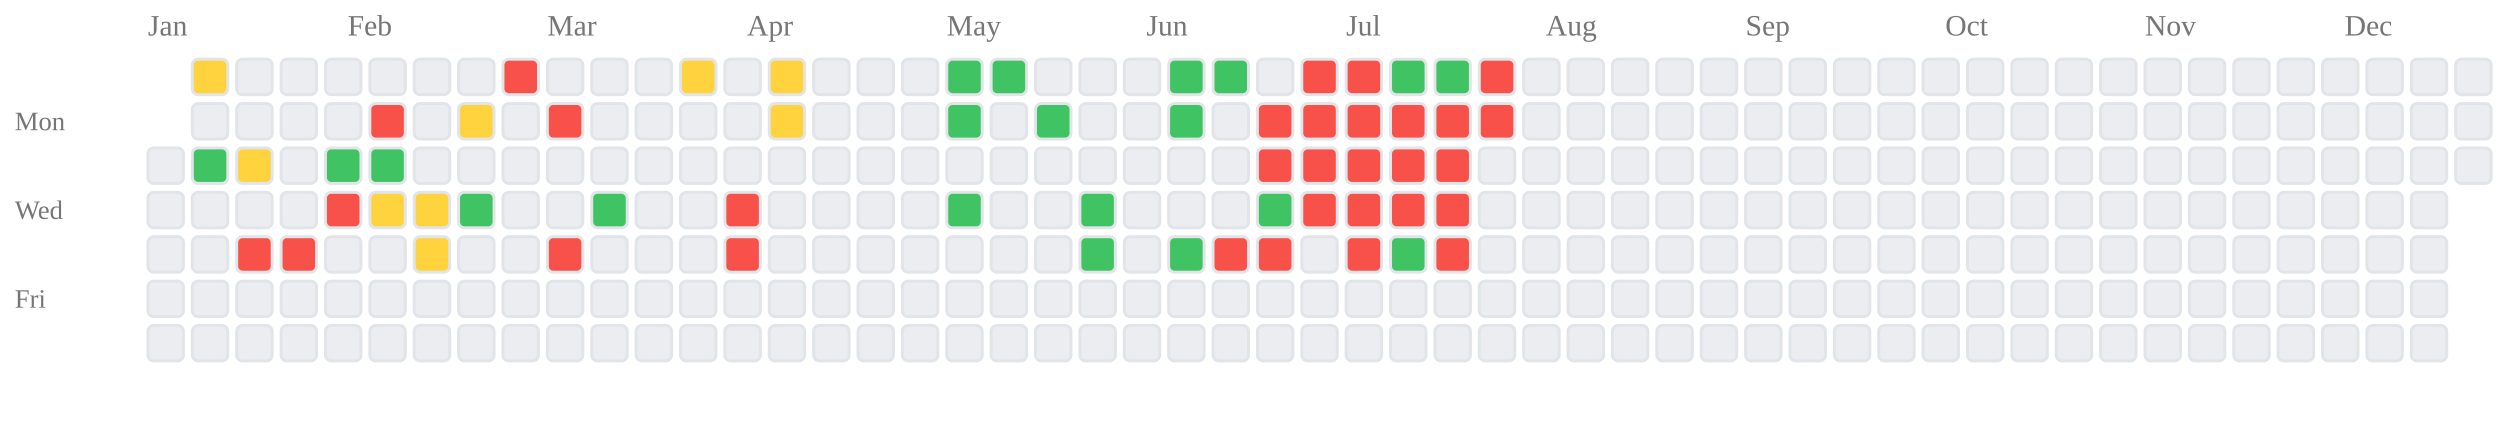
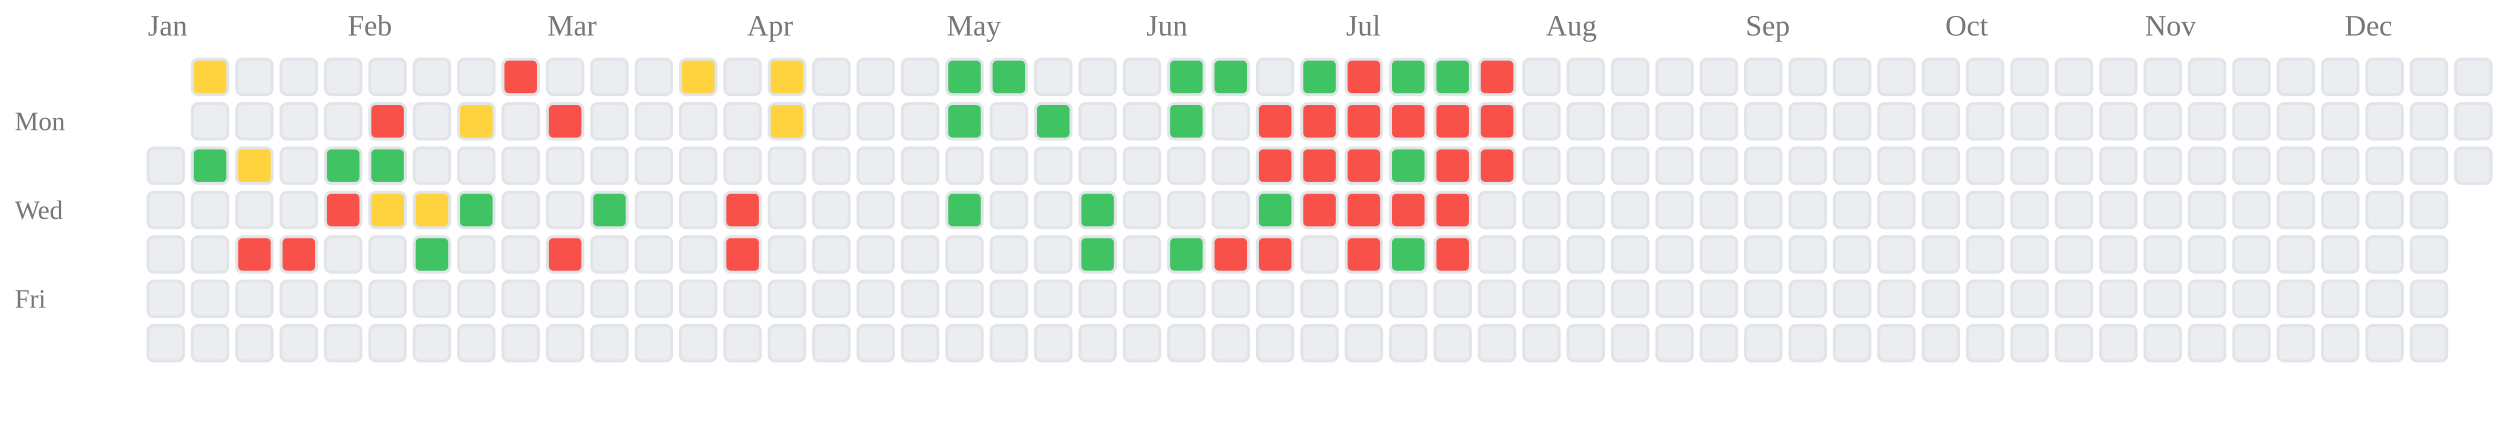
<svg xmlns="http://www.w3.org/2000/svg" width="845" height="145">
  <style>
        .month { font-size: 10px; fill: #767676; }
        .day { font-size: 9px; fill: #767676; }
        .cell { stroke: #e1e4e8; stroke-width: 1; }
        .cell-profit { fill: #40c463; }
        .cell-loss { fill: #f85149; }
        .cell-breakeven { fill: #ffd33d; }
        .cell-empty { fill: #ebedf0; }
    </style>
  <text x="50.0" y="12" class="month">Jan</text>
  <text x="117.5" y="12" class="month">Feb</text>
  <text x="185.0" y="12" class="month">Mar</text>
  <text x="252.5" y="12" class="month">Apr</text>
  <text x="320.0" y="12" class="month">May</text>
  <text x="387.5" y="12" class="month">Jun</text>
  <text x="455.0" y="12" class="month">Jul</text>
  <text x="522.5" y="12" class="month">Aug</text>
  <text x="590.0" y="12" class="month">Sep</text>
  <text x="657.5" y="12" class="month">Oct</text>
  <text x="725.0" y="12" class="month">Nov</text>
  <text x="792.5" y="12" class="month">Dec</text>
  <text x="5" y="44" class="day">Mon</text>
  <text x="5" y="74" class="day">Wed</text>
  <text x="5" y="104" class="day">Fri</text>
  <rect x="50" y="50" width="12" height="12" class="cell cell-empty" rx="2" ry="2" />
  <rect x="50" y="65" width="12" height="12" class="cell cell-empty" rx="2" ry="2" />
  <rect x="50" y="80" width="12" height="12" class="cell cell-empty" rx="2" ry="2" />
  <rect x="50" y="95" width="12" height="12" class="cell cell-empty" rx="2" ry="2" />
  <rect x="50" y="110" width="12" height="12" class="cell cell-empty" rx="2" ry="2" />
  <rect x="65" y="20" width="12" height="12" class="cell cell-breakeven" rx="2" ry="2" />
  <rect x="65" y="35" width="12" height="12" class="cell cell-empty" rx="2" ry="2" />
  <rect x="65" y="50" width="12" height="12" class="cell cell-profit" rx="2" ry="2" />
  <rect x="65" y="65" width="12" height="12" class="cell cell-empty" rx="2" ry="2" />
  <rect x="65" y="80" width="12" height="12" class="cell cell-empty" rx="2" ry="2" />
  <rect x="65" y="95" width="12" height="12" class="cell cell-empty" rx="2" ry="2" />
  <rect x="65" y="110" width="12" height="12" class="cell cell-empty" rx="2" ry="2" />
  <rect x="80" y="20" width="12" height="12" class="cell cell-empty" rx="2" ry="2" />
  <rect x="80" y="35" width="12" height="12" class="cell cell-empty" rx="2" ry="2" />
  <rect x="80" y="50" width="12" height="12" class="cell cell-breakeven" rx="2" ry="2" />
  <rect x="80" y="65" width="12" height="12" class="cell cell-empty" rx="2" ry="2" />
  <rect x="80" y="80" width="12" height="12" class="cell cell-loss" rx="2" ry="2" />
  <rect x="80" y="95" width="12" height="12" class="cell cell-empty" rx="2" ry="2" />
  <rect x="80" y="110" width="12" height="12" class="cell cell-empty" rx="2" ry="2" />
  <rect x="95" y="20" width="12" height="12" class="cell cell-empty" rx="2" ry="2" />
  <rect x="95" y="35" width="12" height="12" class="cell cell-empty" rx="2" ry="2" />
  <rect x="95" y="50" width="12" height="12" class="cell cell-empty" rx="2" ry="2" />
  <rect x="95" y="65" width="12" height="12" class="cell cell-empty" rx="2" ry="2" />
  <rect x="95" y="80" width="12" height="12" class="cell cell-loss" rx="2" ry="2" />
  <rect x="95" y="95" width="12" height="12" class="cell cell-empty" rx="2" ry="2" />
  <rect x="95" y="110" width="12" height="12" class="cell cell-empty" rx="2" ry="2" />
  <rect x="110" y="20" width="12" height="12" class="cell cell-empty" rx="2" ry="2" />
  <rect x="110" y="35" width="12" height="12" class="cell cell-empty" rx="2" ry="2" />
  <rect x="110" y="50" width="12" height="12" class="cell cell-profit" rx="2" ry="2" />
  <rect x="110" y="65" width="12" height="12" class="cell cell-loss" rx="2" ry="2" />
  <rect x="110" y="80" width="12" height="12" class="cell cell-empty" rx="2" ry="2" />
  <rect x="110" y="95" width="12" height="12" class="cell cell-empty" rx="2" ry="2" />
  <rect x="110" y="110" width="12" height="12" class="cell cell-empty" rx="2" ry="2" />
  <rect x="125" y="20" width="12" height="12" class="cell cell-empty" rx="2" ry="2" />
  <rect x="125" y="35" width="12" height="12" class="cell cell-loss" rx="2" ry="2" />
  <rect x="125" y="50" width="12" height="12" class="cell cell-profit" rx="2" ry="2" />
  <rect x="125" y="65" width="12" height="12" class="cell cell-breakeven" rx="2" ry="2" />
  <rect x="125" y="80" width="12" height="12" class="cell cell-empty" rx="2" ry="2" />
  <rect x="125" y="95" width="12" height="12" class="cell cell-empty" rx="2" ry="2" />
  <rect x="125" y="110" width="12" height="12" class="cell cell-empty" rx="2" ry="2" />
  <rect x="140" y="20" width="12" height="12" class="cell cell-empty" rx="2" ry="2" />
  <rect x="140" y="35" width="12" height="12" class="cell cell-empty" rx="2" ry="2" />
  <rect x="140" y="50" width="12" height="12" class="cell cell-empty" rx="2" ry="2" />
  <rect x="140" y="65" width="12" height="12" class="cell cell-breakeven" rx="2" ry="2" />
-   <rect x="140" y="80" width="12" height="12" class="cell cell-breakeven" rx="2" ry="2" />
+   <rect x="140" y="80" width="12" height="12" class="cell cell-profit" rx="2" ry="2" />
  <rect x="140" y="95" width="12" height="12" class="cell cell-empty" rx="2" ry="2" />
  <rect x="140" y="110" width="12" height="12" class="cell cell-empty" rx="2" ry="2" />
  <rect x="155" y="20" width="12" height="12" class="cell cell-empty" rx="2" ry="2" />
  <rect x="155" y="35" width="12" height="12" class="cell cell-breakeven" rx="2" ry="2" />
  <rect x="155" y="50" width="12" height="12" class="cell cell-empty" rx="2" ry="2" />
  <rect x="155" y="65" width="12" height="12" class="cell cell-profit" rx="2" ry="2" />
  <rect x="155" y="80" width="12" height="12" class="cell cell-empty" rx="2" ry="2" />
  <rect x="155" y="95" width="12" height="12" class="cell cell-empty" rx="2" ry="2" />
  <rect x="155" y="110" width="12" height="12" class="cell cell-empty" rx="2" ry="2" />
  <rect x="170" y="20" width="12" height="12" class="cell cell-loss" rx="2" ry="2" />
  <rect x="170" y="35" width="12" height="12" class="cell cell-empty" rx="2" ry="2" />
  <rect x="170" y="50" width="12" height="12" class="cell cell-empty" rx="2" ry="2" />
  <rect x="170" y="65" width="12" height="12" class="cell cell-empty" rx="2" ry="2" />
  <rect x="170" y="80" width="12" height="12" class="cell cell-empty" rx="2" ry="2" />
  <rect x="170" y="95" width="12" height="12" class="cell cell-empty" rx="2" ry="2" />
  <rect x="170" y="110" width="12" height="12" class="cell cell-empty" rx="2" ry="2" />
  <rect x="185" y="20" width="12" height="12" class="cell cell-empty" rx="2" ry="2" />
  <rect x="185" y="35" width="12" height="12" class="cell cell-loss" rx="2" ry="2" />
  <rect x="185" y="50" width="12" height="12" class="cell cell-empty" rx="2" ry="2" />
  <rect x="185" y="65" width="12" height="12" class="cell cell-empty" rx="2" ry="2" />
  <rect x="185" y="80" width="12" height="12" class="cell cell-loss" rx="2" ry="2" />
  <rect x="185" y="95" width="12" height="12" class="cell cell-empty" rx="2" ry="2" />
  <rect x="185" y="110" width="12" height="12" class="cell cell-empty" rx="2" ry="2" />
  <rect x="200" y="20" width="12" height="12" class="cell cell-empty" rx="2" ry="2" />
  <rect x="200" y="35" width="12" height="12" class="cell cell-empty" rx="2" ry="2" />
  <rect x="200" y="50" width="12" height="12" class="cell cell-empty" rx="2" ry="2" />
  <rect x="200" y="65" width="12" height="12" class="cell cell-profit" rx="2" ry="2" />
  <rect x="200" y="80" width="12" height="12" class="cell cell-empty" rx="2" ry="2" />
  <rect x="200" y="95" width="12" height="12" class="cell cell-empty" rx="2" ry="2" />
  <rect x="200" y="110" width="12" height="12" class="cell cell-empty" rx="2" ry="2" />
  <rect x="215" y="20" width="12" height="12" class="cell cell-empty" rx="2" ry="2" />
  <rect x="215" y="35" width="12" height="12" class="cell cell-empty" rx="2" ry="2" />
  <rect x="215" y="50" width="12" height="12" class="cell cell-empty" rx="2" ry="2" />
  <rect x="215" y="65" width="12" height="12" class="cell cell-empty" rx="2" ry="2" />
  <rect x="215" y="80" width="12" height="12" class="cell cell-empty" rx="2" ry="2" />
  <rect x="215" y="95" width="12" height="12" class="cell cell-empty" rx="2" ry="2" />
  <rect x="215" y="110" width="12" height="12" class="cell cell-empty" rx="2" ry="2" />
  <rect x="230" y="20" width="12" height="12" class="cell cell-breakeven" rx="2" ry="2" />
  <rect x="230" y="35" width="12" height="12" class="cell cell-empty" rx="2" ry="2" />
  <rect x="230" y="50" width="12" height="12" class="cell cell-empty" rx="2" ry="2" />
  <rect x="230" y="65" width="12" height="12" class="cell cell-empty" rx="2" ry="2" />
  <rect x="230" y="80" width="12" height="12" class="cell cell-empty" rx="2" ry="2" />
  <rect x="230" y="95" width="12" height="12" class="cell cell-empty" rx="2" ry="2" />
  <rect x="230" y="110" width="12" height="12" class="cell cell-empty" rx="2" ry="2" />
  <rect x="245" y="20" width="12" height="12" class="cell cell-empty" rx="2" ry="2" />
  <rect x="245" y="35" width="12" height="12" class="cell cell-empty" rx="2" ry="2" />
  <rect x="245" y="50" width="12" height="12" class="cell cell-empty" rx="2" ry="2" />
  <rect x="245" y="65" width="12" height="12" class="cell cell-loss" rx="2" ry="2" />
  <rect x="245" y="80" width="12" height="12" class="cell cell-loss" rx="2" ry="2" />
  <rect x="245" y="95" width="12" height="12" class="cell cell-empty" rx="2" ry="2" />
  <rect x="245" y="110" width="12" height="12" class="cell cell-empty" rx="2" ry="2" />
  <rect x="260" y="20" width="12" height="12" class="cell cell-breakeven" rx="2" ry="2" />
  <rect x="260" y="35" width="12" height="12" class="cell cell-breakeven" rx="2" ry="2" />
  <rect x="260" y="50" width="12" height="12" class="cell cell-empty" rx="2" ry="2" />
  <rect x="260" y="65" width="12" height="12" class="cell cell-empty" rx="2" ry="2" />
  <rect x="260" y="80" width="12" height="12" class="cell cell-empty" rx="2" ry="2" />
  <rect x="260" y="95" width="12" height="12" class="cell cell-empty" rx="2" ry="2" />
  <rect x="260" y="110" width="12" height="12" class="cell cell-empty" rx="2" ry="2" />
  <rect x="275" y="20" width="12" height="12" class="cell cell-empty" rx="2" ry="2" />
  <rect x="275" y="35" width="12" height="12" class="cell cell-empty" rx="2" ry="2" />
  <rect x="275" y="50" width="12" height="12" class="cell cell-empty" rx="2" ry="2" />
  <rect x="275" y="65" width="12" height="12" class="cell cell-empty" rx="2" ry="2" />
  <rect x="275" y="80" width="12" height="12" class="cell cell-empty" rx="2" ry="2" />
  <rect x="275" y="95" width="12" height="12" class="cell cell-empty" rx="2" ry="2" />
  <rect x="275" y="110" width="12" height="12" class="cell cell-empty" rx="2" ry="2" />
  <rect x="290" y="20" width="12" height="12" class="cell cell-empty" rx="2" ry="2" />
  <rect x="290" y="35" width="12" height="12" class="cell cell-empty" rx="2" ry="2" />
  <rect x="290" y="50" width="12" height="12" class="cell cell-empty" rx="2" ry="2" />
  <rect x="290" y="65" width="12" height="12" class="cell cell-empty" rx="2" ry="2" />
  <rect x="290" y="80" width="12" height="12" class="cell cell-empty" rx="2" ry="2" />
  <rect x="290" y="95" width="12" height="12" class="cell cell-empty" rx="2" ry="2" />
  <rect x="290" y="110" width="12" height="12" class="cell cell-empty" rx="2" ry="2" />
  <rect x="305" y="20" width="12" height="12" class="cell cell-empty" rx="2" ry="2" />
  <rect x="305" y="35" width="12" height="12" class="cell cell-empty" rx="2" ry="2" />
  <rect x="305" y="50" width="12" height="12" class="cell cell-empty" rx="2" ry="2" />
  <rect x="305" y="65" width="12" height="12" class="cell cell-empty" rx="2" ry="2" />
  <rect x="305" y="80" width="12" height="12" class="cell cell-empty" rx="2" ry="2" />
  <rect x="305" y="95" width="12" height="12" class="cell cell-empty" rx="2" ry="2" />
  <rect x="305" y="110" width="12" height="12" class="cell cell-empty" rx="2" ry="2" />
  <rect x="320" y="20" width="12" height="12" class="cell cell-profit" rx="2" ry="2" />
  <rect x="320" y="35" width="12" height="12" class="cell cell-profit" rx="2" ry="2" />
  <rect x="320" y="50" width="12" height="12" class="cell cell-empty" rx="2" ry="2" />
  <rect x="320" y="65" width="12" height="12" class="cell cell-profit" rx="2" ry="2" />
  <rect x="320" y="80" width="12" height="12" class="cell cell-empty" rx="2" ry="2" />
  <rect x="320" y="95" width="12" height="12" class="cell cell-empty" rx="2" ry="2" />
  <rect x="320" y="110" width="12" height="12" class="cell cell-empty" rx="2" ry="2" />
  <rect x="335" y="20" width="12" height="12" class="cell cell-profit" rx="2" ry="2" />
  <rect x="335" y="35" width="12" height="12" class="cell cell-empty" rx="2" ry="2" />
  <rect x="335" y="50" width="12" height="12" class="cell cell-empty" rx="2" ry="2" />
  <rect x="335" y="65" width="12" height="12" class="cell cell-empty" rx="2" ry="2" />
  <rect x="335" y="80" width="12" height="12" class="cell cell-empty" rx="2" ry="2" />
  <rect x="335" y="95" width="12" height="12" class="cell cell-empty" rx="2" ry="2" />
  <rect x="335" y="110" width="12" height="12" class="cell cell-empty" rx="2" ry="2" />
  <rect x="350" y="20" width="12" height="12" class="cell cell-empty" rx="2" ry="2" />
  <rect x="350" y="35" width="12" height="12" class="cell cell-profit" rx="2" ry="2" />
  <rect x="350" y="50" width="12" height="12" class="cell cell-empty" rx="2" ry="2" />
  <rect x="350" y="65" width="12" height="12" class="cell cell-empty" rx="2" ry="2" />
  <rect x="350" y="80" width="12" height="12" class="cell cell-empty" rx="2" ry="2" />
  <rect x="350" y="95" width="12" height="12" class="cell cell-empty" rx="2" ry="2" />
  <rect x="350" y="110" width="12" height="12" class="cell cell-empty" rx="2" ry="2" />
  <rect x="365" y="20" width="12" height="12" class="cell cell-empty" rx="2" ry="2" />
  <rect x="365" y="35" width="12" height="12" class="cell cell-empty" rx="2" ry="2" />
  <rect x="365" y="50" width="12" height="12" class="cell cell-empty" rx="2" ry="2" />
  <rect x="365" y="65" width="12" height="12" class="cell cell-profit" rx="2" ry="2" />
  <rect x="365" y="80" width="12" height="12" class="cell cell-profit" rx="2" ry="2" />
  <rect x="365" y="95" width="12" height="12" class="cell cell-empty" rx="2" ry="2" />
  <rect x="365" y="110" width="12" height="12" class="cell cell-empty" rx="2" ry="2" />
  <rect x="380" y="20" width="12" height="12" class="cell cell-empty" rx="2" ry="2" />
  <rect x="380" y="35" width="12" height="12" class="cell cell-empty" rx="2" ry="2" />
  <rect x="380" y="50" width="12" height="12" class="cell cell-empty" rx="2" ry="2" />
  <rect x="380" y="65" width="12" height="12" class="cell cell-empty" rx="2" ry="2" />
  <rect x="380" y="80" width="12" height="12" class="cell cell-empty" rx="2" ry="2" />
  <rect x="380" y="95" width="12" height="12" class="cell cell-empty" rx="2" ry="2" />
  <rect x="380" y="110" width="12" height="12" class="cell cell-empty" rx="2" ry="2" />
  <rect x="395" y="20" width="12" height="12" class="cell cell-profit" rx="2" ry="2" />
  <rect x="395" y="35" width="12" height="12" class="cell cell-profit" rx="2" ry="2" />
  <rect x="395" y="50" width="12" height="12" class="cell cell-empty" rx="2" ry="2" />
  <rect x="395" y="65" width="12" height="12" class="cell cell-empty" rx="2" ry="2" />
  <rect x="395" y="80" width="12" height="12" class="cell cell-profit" rx="2" ry="2" />
  <rect x="395" y="95" width="12" height="12" class="cell cell-empty" rx="2" ry="2" />
  <rect x="395" y="110" width="12" height="12" class="cell cell-empty" rx="2" ry="2" />
  <rect x="410" y="20" width="12" height="12" class="cell cell-profit" rx="2" ry="2" />
  <rect x="410" y="35" width="12" height="12" class="cell cell-empty" rx="2" ry="2" />
  <rect x="410" y="50" width="12" height="12" class="cell cell-empty" rx="2" ry="2" />
  <rect x="410" y="65" width="12" height="12" class="cell cell-empty" rx="2" ry="2" />
  <rect x="410" y="80" width="12" height="12" class="cell cell-loss" rx="2" ry="2" />
  <rect x="410" y="95" width="12" height="12" class="cell cell-empty" rx="2" ry="2" />
  <rect x="410" y="110" width="12" height="12" class="cell cell-empty" rx="2" ry="2" />
  <rect x="425" y="20" width="12" height="12" class="cell cell-empty" rx="2" ry="2" />
  <rect x="425" y="35" width="12" height="12" class="cell cell-loss" rx="2" ry="2" />
  <rect x="425" y="50" width="12" height="12" class="cell cell-loss" rx="2" ry="2" />
  <rect x="425" y="65" width="12" height="12" class="cell cell-profit" rx="2" ry="2" />
  <rect x="425" y="80" width="12" height="12" class="cell cell-loss" rx="2" ry="2" />
  <rect x="425" y="95" width="12" height="12" class="cell cell-empty" rx="2" ry="2" />
  <rect x="425" y="110" width="12" height="12" class="cell cell-empty" rx="2" ry="2" />
-   <rect x="440" y="20" width="12" height="12" class="cell cell-loss" rx="2" ry="2" />
+   <rect x="440" y="20" width="12" height="12" class="cell cell-profit" rx="2" ry="2" />
  <rect x="440" y="35" width="12" height="12" class="cell cell-loss" rx="2" ry="2" />
  <rect x="440" y="50" width="12" height="12" class="cell cell-loss" rx="2" ry="2" />
  <rect x="440" y="65" width="12" height="12" class="cell cell-loss" rx="2" ry="2" />
  <rect x="440" y="80" width="12" height="12" class="cell cell-empty" rx="2" ry="2" />
  <rect x="440" y="95" width="12" height="12" class="cell cell-empty" rx="2" ry="2" />
  <rect x="440" y="110" width="12" height="12" class="cell cell-empty" rx="2" ry="2" />
  <rect x="455" y="20" width="12" height="12" class="cell cell-loss" rx="2" ry="2" />
  <rect x="455" y="35" width="12" height="12" class="cell cell-loss" rx="2" ry="2" />
  <rect x="455" y="50" width="12" height="12" class="cell cell-loss" rx="2" ry="2" />
  <rect x="455" y="65" width="12" height="12" class="cell cell-loss" rx="2" ry="2" />
  <rect x="455" y="80" width="12" height="12" class="cell cell-loss" rx="2" ry="2" />
  <rect x="455" y="95" width="12" height="12" class="cell cell-empty" rx="2" ry="2" />
  <rect x="455" y="110" width="12" height="12" class="cell cell-empty" rx="2" ry="2" />
  <rect x="470" y="20" width="12" height="12" class="cell cell-profit" rx="2" ry="2" />
  <rect x="470" y="35" width="12" height="12" class="cell cell-loss" rx="2" ry="2" />
-   <rect x="470" y="50" width="12" height="12" class="cell cell-loss" rx="2" ry="2" />
+   <rect x="470" y="50" width="12" height="12" class="cell cell-profit" rx="2" ry="2" />
  <rect x="470" y="65" width="12" height="12" class="cell cell-loss" rx="2" ry="2" />
  <rect x="470" y="80" width="12" height="12" class="cell cell-profit" rx="2" ry="2" />
  <rect x="470" y="95" width="12" height="12" class="cell cell-empty" rx="2" ry="2" />
  <rect x="470" y="110" width="12" height="12" class="cell cell-empty" rx="2" ry="2" />
  <rect x="485" y="20" width="12" height="12" class="cell cell-profit" rx="2" ry="2" />
  <rect x="485" y="35" width="12" height="12" class="cell cell-loss" rx="2" ry="2" />
  <rect x="485" y="50" width="12" height="12" class="cell cell-loss" rx="2" ry="2" />
  <rect x="485" y="65" width="12" height="12" class="cell cell-loss" rx="2" ry="2" />
  <rect x="485" y="80" width="12" height="12" class="cell cell-loss" rx="2" ry="2" />
  <rect x="485" y="95" width="12" height="12" class="cell cell-empty" rx="2" ry="2" />
  <rect x="485" y="110" width="12" height="12" class="cell cell-empty" rx="2" ry="2" />
  <rect x="500" y="20" width="12" height="12" class="cell cell-loss" rx="2" ry="2" />
  <rect x="500" y="35" width="12" height="12" class="cell cell-loss" rx="2" ry="2" />
-   <rect x="500" y="50" width="12" height="12" class="cell cell-empty" rx="2" ry="2" />
+   <rect x="500" y="50" width="12" height="12" class="cell cell-loss" rx="2" ry="2" />
  <rect x="500" y="65" width="12" height="12" class="cell cell-empty" rx="2" ry="2" />
  <rect x="500" y="80" width="12" height="12" class="cell cell-empty" rx="2" ry="2" />
  <rect x="500" y="95" width="12" height="12" class="cell cell-empty" rx="2" ry="2" />
  <rect x="500" y="110" width="12" height="12" class="cell cell-empty" rx="2" ry="2" />
  <rect x="515" y="20" width="12" height="12" class="cell cell-empty" rx="2" ry="2" />
  <rect x="515" y="35" width="12" height="12" class="cell cell-empty" rx="2" ry="2" />
  <rect x="515" y="50" width="12" height="12" class="cell cell-empty" rx="2" ry="2" />
  <rect x="515" y="65" width="12" height="12" class="cell cell-empty" rx="2" ry="2" />
  <rect x="515" y="80" width="12" height="12" class="cell cell-empty" rx="2" ry="2" />
  <rect x="515" y="95" width="12" height="12" class="cell cell-empty" rx="2" ry="2" />
  <rect x="515" y="110" width="12" height="12" class="cell cell-empty" rx="2" ry="2" />
  <rect x="530" y="20" width="12" height="12" class="cell cell-empty" rx="2" ry="2" />
  <rect x="530" y="35" width="12" height="12" class="cell cell-empty" rx="2" ry="2" />
  <rect x="530" y="50" width="12" height="12" class="cell cell-empty" rx="2" ry="2" />
  <rect x="530" y="65" width="12" height="12" class="cell cell-empty" rx="2" ry="2" />
  <rect x="530" y="80" width="12" height="12" class="cell cell-empty" rx="2" ry="2" />
  <rect x="530" y="95" width="12" height="12" class="cell cell-empty" rx="2" ry="2" />
  <rect x="530" y="110" width="12" height="12" class="cell cell-empty" rx="2" ry="2" />
  <rect x="545" y="20" width="12" height="12" class="cell cell-empty" rx="2" ry="2" />
  <rect x="545" y="35" width="12" height="12" class="cell cell-empty" rx="2" ry="2" />
  <rect x="545" y="50" width="12" height="12" class="cell cell-empty" rx="2" ry="2" />
  <rect x="545" y="65" width="12" height="12" class="cell cell-empty" rx="2" ry="2" />
  <rect x="545" y="80" width="12" height="12" class="cell cell-empty" rx="2" ry="2" />
  <rect x="545" y="95" width="12" height="12" class="cell cell-empty" rx="2" ry="2" />
  <rect x="545" y="110" width="12" height="12" class="cell cell-empty" rx="2" ry="2" />
  <rect x="560" y="20" width="12" height="12" class="cell cell-empty" rx="2" ry="2" />
  <rect x="560" y="35" width="12" height="12" class="cell cell-empty" rx="2" ry="2" />
  <rect x="560" y="50" width="12" height="12" class="cell cell-empty" rx="2" ry="2" />
  <rect x="560" y="65" width="12" height="12" class="cell cell-empty" rx="2" ry="2" />
  <rect x="560" y="80" width="12" height="12" class="cell cell-empty" rx="2" ry="2" />
  <rect x="560" y="95" width="12" height="12" class="cell cell-empty" rx="2" ry="2" />
  <rect x="560" y="110" width="12" height="12" class="cell cell-empty" rx="2" ry="2" />
  <rect x="575" y="20" width="12" height="12" class="cell cell-empty" rx="2" ry="2" />
  <rect x="575" y="35" width="12" height="12" class="cell cell-empty" rx="2" ry="2" />
  <rect x="575" y="50" width="12" height="12" class="cell cell-empty" rx="2" ry="2" />
  <rect x="575" y="65" width="12" height="12" class="cell cell-empty" rx="2" ry="2" />
  <rect x="575" y="80" width="12" height="12" class="cell cell-empty" rx="2" ry="2" />
  <rect x="575" y="95" width="12" height="12" class="cell cell-empty" rx="2" ry="2" />
  <rect x="575" y="110" width="12" height="12" class="cell cell-empty" rx="2" ry="2" />
  <rect x="590" y="20" width="12" height="12" class="cell cell-empty" rx="2" ry="2" />
  <rect x="590" y="35" width="12" height="12" class="cell cell-empty" rx="2" ry="2" />
  <rect x="590" y="50" width="12" height="12" class="cell cell-empty" rx="2" ry="2" />
  <rect x="590" y="65" width="12" height="12" class="cell cell-empty" rx="2" ry="2" />
  <rect x="590" y="80" width="12" height="12" class="cell cell-empty" rx="2" ry="2" />
  <rect x="590" y="95" width="12" height="12" class="cell cell-empty" rx="2" ry="2" />
  <rect x="590" y="110" width="12" height="12" class="cell cell-empty" rx="2" ry="2" />
  <rect x="605" y="20" width="12" height="12" class="cell cell-empty" rx="2" ry="2" />
  <rect x="605" y="35" width="12" height="12" class="cell cell-empty" rx="2" ry="2" />
  <rect x="605" y="50" width="12" height="12" class="cell cell-empty" rx="2" ry="2" />
  <rect x="605" y="65" width="12" height="12" class="cell cell-empty" rx="2" ry="2" />
  <rect x="605" y="80" width="12" height="12" class="cell cell-empty" rx="2" ry="2" />
  <rect x="605" y="95" width="12" height="12" class="cell cell-empty" rx="2" ry="2" />
  <rect x="605" y="110" width="12" height="12" class="cell cell-empty" rx="2" ry="2" />
  <rect x="620" y="20" width="12" height="12" class="cell cell-empty" rx="2" ry="2" />
  <rect x="620" y="35" width="12" height="12" class="cell cell-empty" rx="2" ry="2" />
  <rect x="620" y="50" width="12" height="12" class="cell cell-empty" rx="2" ry="2" />
  <rect x="620" y="65" width="12" height="12" class="cell cell-empty" rx="2" ry="2" />
  <rect x="620" y="80" width="12" height="12" class="cell cell-empty" rx="2" ry="2" />
  <rect x="620" y="95" width="12" height="12" class="cell cell-empty" rx="2" ry="2" />
  <rect x="620" y="110" width="12" height="12" class="cell cell-empty" rx="2" ry="2" />
  <rect x="635" y="20" width="12" height="12" class="cell cell-empty" rx="2" ry="2" />
  <rect x="635" y="35" width="12" height="12" class="cell cell-empty" rx="2" ry="2" />
  <rect x="635" y="50" width="12" height="12" class="cell cell-empty" rx="2" ry="2" />
  <rect x="635" y="65" width="12" height="12" class="cell cell-empty" rx="2" ry="2" />
  <rect x="635" y="80" width="12" height="12" class="cell cell-empty" rx="2" ry="2" />
  <rect x="635" y="95" width="12" height="12" class="cell cell-empty" rx="2" ry="2" />
  <rect x="635" y="110" width="12" height="12" class="cell cell-empty" rx="2" ry="2" />
  <rect x="650" y="20" width="12" height="12" class="cell cell-empty" rx="2" ry="2" />
  <rect x="650" y="35" width="12" height="12" class="cell cell-empty" rx="2" ry="2" />
  <rect x="650" y="50" width="12" height="12" class="cell cell-empty" rx="2" ry="2" />
  <rect x="650" y="65" width="12" height="12" class="cell cell-empty" rx="2" ry="2" />
  <rect x="650" y="80" width="12" height="12" class="cell cell-empty" rx="2" ry="2" />
  <rect x="650" y="95" width="12" height="12" class="cell cell-empty" rx="2" ry="2" />
  <rect x="650" y="110" width="12" height="12" class="cell cell-empty" rx="2" ry="2" />
  <rect x="665" y="20" width="12" height="12" class="cell cell-empty" rx="2" ry="2" />
  <rect x="665" y="35" width="12" height="12" class="cell cell-empty" rx="2" ry="2" />
  <rect x="665" y="50" width="12" height="12" class="cell cell-empty" rx="2" ry="2" />
  <rect x="665" y="65" width="12" height="12" class="cell cell-empty" rx="2" ry="2" />
  <rect x="665" y="80" width="12" height="12" class="cell cell-empty" rx="2" ry="2" />
  <rect x="665" y="95" width="12" height="12" class="cell cell-empty" rx="2" ry="2" />
  <rect x="665" y="110" width="12" height="12" class="cell cell-empty" rx="2" ry="2" />
  <rect x="680" y="20" width="12" height="12" class="cell cell-empty" rx="2" ry="2" />
  <rect x="680" y="35" width="12" height="12" class="cell cell-empty" rx="2" ry="2" />
  <rect x="680" y="50" width="12" height="12" class="cell cell-empty" rx="2" ry="2" />
  <rect x="680" y="65" width="12" height="12" class="cell cell-empty" rx="2" ry="2" />
  <rect x="680" y="80" width="12" height="12" class="cell cell-empty" rx="2" ry="2" />
  <rect x="680" y="95" width="12" height="12" class="cell cell-empty" rx="2" ry="2" />
  <rect x="680" y="110" width="12" height="12" class="cell cell-empty" rx="2" ry="2" />
  <rect x="695" y="20" width="12" height="12" class="cell cell-empty" rx="2" ry="2" />
  <rect x="695" y="35" width="12" height="12" class="cell cell-empty" rx="2" ry="2" />
  <rect x="695" y="50" width="12" height="12" class="cell cell-empty" rx="2" ry="2" />
  <rect x="695" y="65" width="12" height="12" class="cell cell-empty" rx="2" ry="2" />
  <rect x="695" y="80" width="12" height="12" class="cell cell-empty" rx="2" ry="2" />
  <rect x="695" y="95" width="12" height="12" class="cell cell-empty" rx="2" ry="2" />
  <rect x="695" y="110" width="12" height="12" class="cell cell-empty" rx="2" ry="2" />
  <rect x="710" y="20" width="12" height="12" class="cell cell-empty" rx="2" ry="2" />
  <rect x="710" y="35" width="12" height="12" class="cell cell-empty" rx="2" ry="2" />
  <rect x="710" y="50" width="12" height="12" class="cell cell-empty" rx="2" ry="2" />
  <rect x="710" y="65" width="12" height="12" class="cell cell-empty" rx="2" ry="2" />
  <rect x="710" y="80" width="12" height="12" class="cell cell-empty" rx="2" ry="2" />
  <rect x="710" y="95" width="12" height="12" class="cell cell-empty" rx="2" ry="2" />
  <rect x="710" y="110" width="12" height="12" class="cell cell-empty" rx="2" ry="2" />
  <rect x="725" y="20" width="12" height="12" class="cell cell-empty" rx="2" ry="2" />
  <rect x="725" y="35" width="12" height="12" class="cell cell-empty" rx="2" ry="2" />
  <rect x="725" y="50" width="12" height="12" class="cell cell-empty" rx="2" ry="2" />
  <rect x="725" y="65" width="12" height="12" class="cell cell-empty" rx="2" ry="2" />
  <rect x="725" y="80" width="12" height="12" class="cell cell-empty" rx="2" ry="2" />
  <rect x="725" y="95" width="12" height="12" class="cell cell-empty" rx="2" ry="2" />
  <rect x="725" y="110" width="12" height="12" class="cell cell-empty" rx="2" ry="2" />
  <rect x="740" y="20" width="12" height="12" class="cell cell-empty" rx="2" ry="2" />
  <rect x="740" y="35" width="12" height="12" class="cell cell-empty" rx="2" ry="2" />
  <rect x="740" y="50" width="12" height="12" class="cell cell-empty" rx="2" ry="2" />
  <rect x="740" y="65" width="12" height="12" class="cell cell-empty" rx="2" ry="2" />
  <rect x="740" y="80" width="12" height="12" class="cell cell-empty" rx="2" ry="2" />
  <rect x="740" y="95" width="12" height="12" class="cell cell-empty" rx="2" ry="2" />
  <rect x="740" y="110" width="12" height="12" class="cell cell-empty" rx="2" ry="2" />
  <rect x="755" y="20" width="12" height="12" class="cell cell-empty" rx="2" ry="2" />
  <rect x="755" y="35" width="12" height="12" class="cell cell-empty" rx="2" ry="2" />
  <rect x="755" y="50" width="12" height="12" class="cell cell-empty" rx="2" ry="2" />
  <rect x="755" y="65" width="12" height="12" class="cell cell-empty" rx="2" ry="2" />
  <rect x="755" y="80" width="12" height="12" class="cell cell-empty" rx="2" ry="2" />
  <rect x="755" y="95" width="12" height="12" class="cell cell-empty" rx="2" ry="2" />
  <rect x="755" y="110" width="12" height="12" class="cell cell-empty" rx="2" ry="2" />
  <rect x="770" y="20" width="12" height="12" class="cell cell-empty" rx="2" ry="2" />
  <rect x="770" y="35" width="12" height="12" class="cell cell-empty" rx="2" ry="2" />
  <rect x="770" y="50" width="12" height="12" class="cell cell-empty" rx="2" ry="2" />
  <rect x="770" y="65" width="12" height="12" class="cell cell-empty" rx="2" ry="2" />
  <rect x="770" y="80" width="12" height="12" class="cell cell-empty" rx="2" ry="2" />
  <rect x="770" y="95" width="12" height="12" class="cell cell-empty" rx="2" ry="2" />
  <rect x="770" y="110" width="12" height="12" class="cell cell-empty" rx="2" ry="2" />
  <rect x="785" y="20" width="12" height="12" class="cell cell-empty" rx="2" ry="2" />
  <rect x="785" y="35" width="12" height="12" class="cell cell-empty" rx="2" ry="2" />
  <rect x="785" y="50" width="12" height="12" class="cell cell-empty" rx="2" ry="2" />
  <rect x="785" y="65" width="12" height="12" class="cell cell-empty" rx="2" ry="2" />
  <rect x="785" y="80" width="12" height="12" class="cell cell-empty" rx="2" ry="2" />
  <rect x="785" y="95" width="12" height="12" class="cell cell-empty" rx="2" ry="2" />
  <rect x="785" y="110" width="12" height="12" class="cell cell-empty" rx="2" ry="2" />
  <rect x="800" y="20" width="12" height="12" class="cell cell-empty" rx="2" ry="2" />
  <rect x="800" y="35" width="12" height="12" class="cell cell-empty" rx="2" ry="2" />
  <rect x="800" y="50" width="12" height="12" class="cell cell-empty" rx="2" ry="2" />
  <rect x="800" y="65" width="12" height="12" class="cell cell-empty" rx="2" ry="2" />
  <rect x="800" y="80" width="12" height="12" class="cell cell-empty" rx="2" ry="2" />
  <rect x="800" y="95" width="12" height="12" class="cell cell-empty" rx="2" ry="2" />
  <rect x="800" y="110" width="12" height="12" class="cell cell-empty" rx="2" ry="2" />
  <rect x="815" y="20" width="12" height="12" class="cell cell-empty" rx="2" ry="2" />
  <rect x="815" y="35" width="12" height="12" class="cell cell-empty" rx="2" ry="2" />
  <rect x="815" y="50" width="12" height="12" class="cell cell-empty" rx="2" ry="2" />
  <rect x="815" y="65" width="12" height="12" class="cell cell-empty" rx="2" ry="2" />
  <rect x="815" y="80" width="12" height="12" class="cell cell-empty" rx="2" ry="2" />
  <rect x="815" y="95" width="12" height="12" class="cell cell-empty" rx="2" ry="2" />
  <rect x="815" y="110" width="12" height="12" class="cell cell-empty" rx="2" ry="2" />
  <rect x="830" y="20" width="12" height="12" class="cell cell-empty" rx="2" ry="2" />
  <rect x="830" y="35" width="12" height="12" class="cell cell-empty" rx="2" ry="2" />
  <rect x="830" y="50" width="12" height="12" class="cell cell-empty" rx="2" ry="2" />
</svg>
